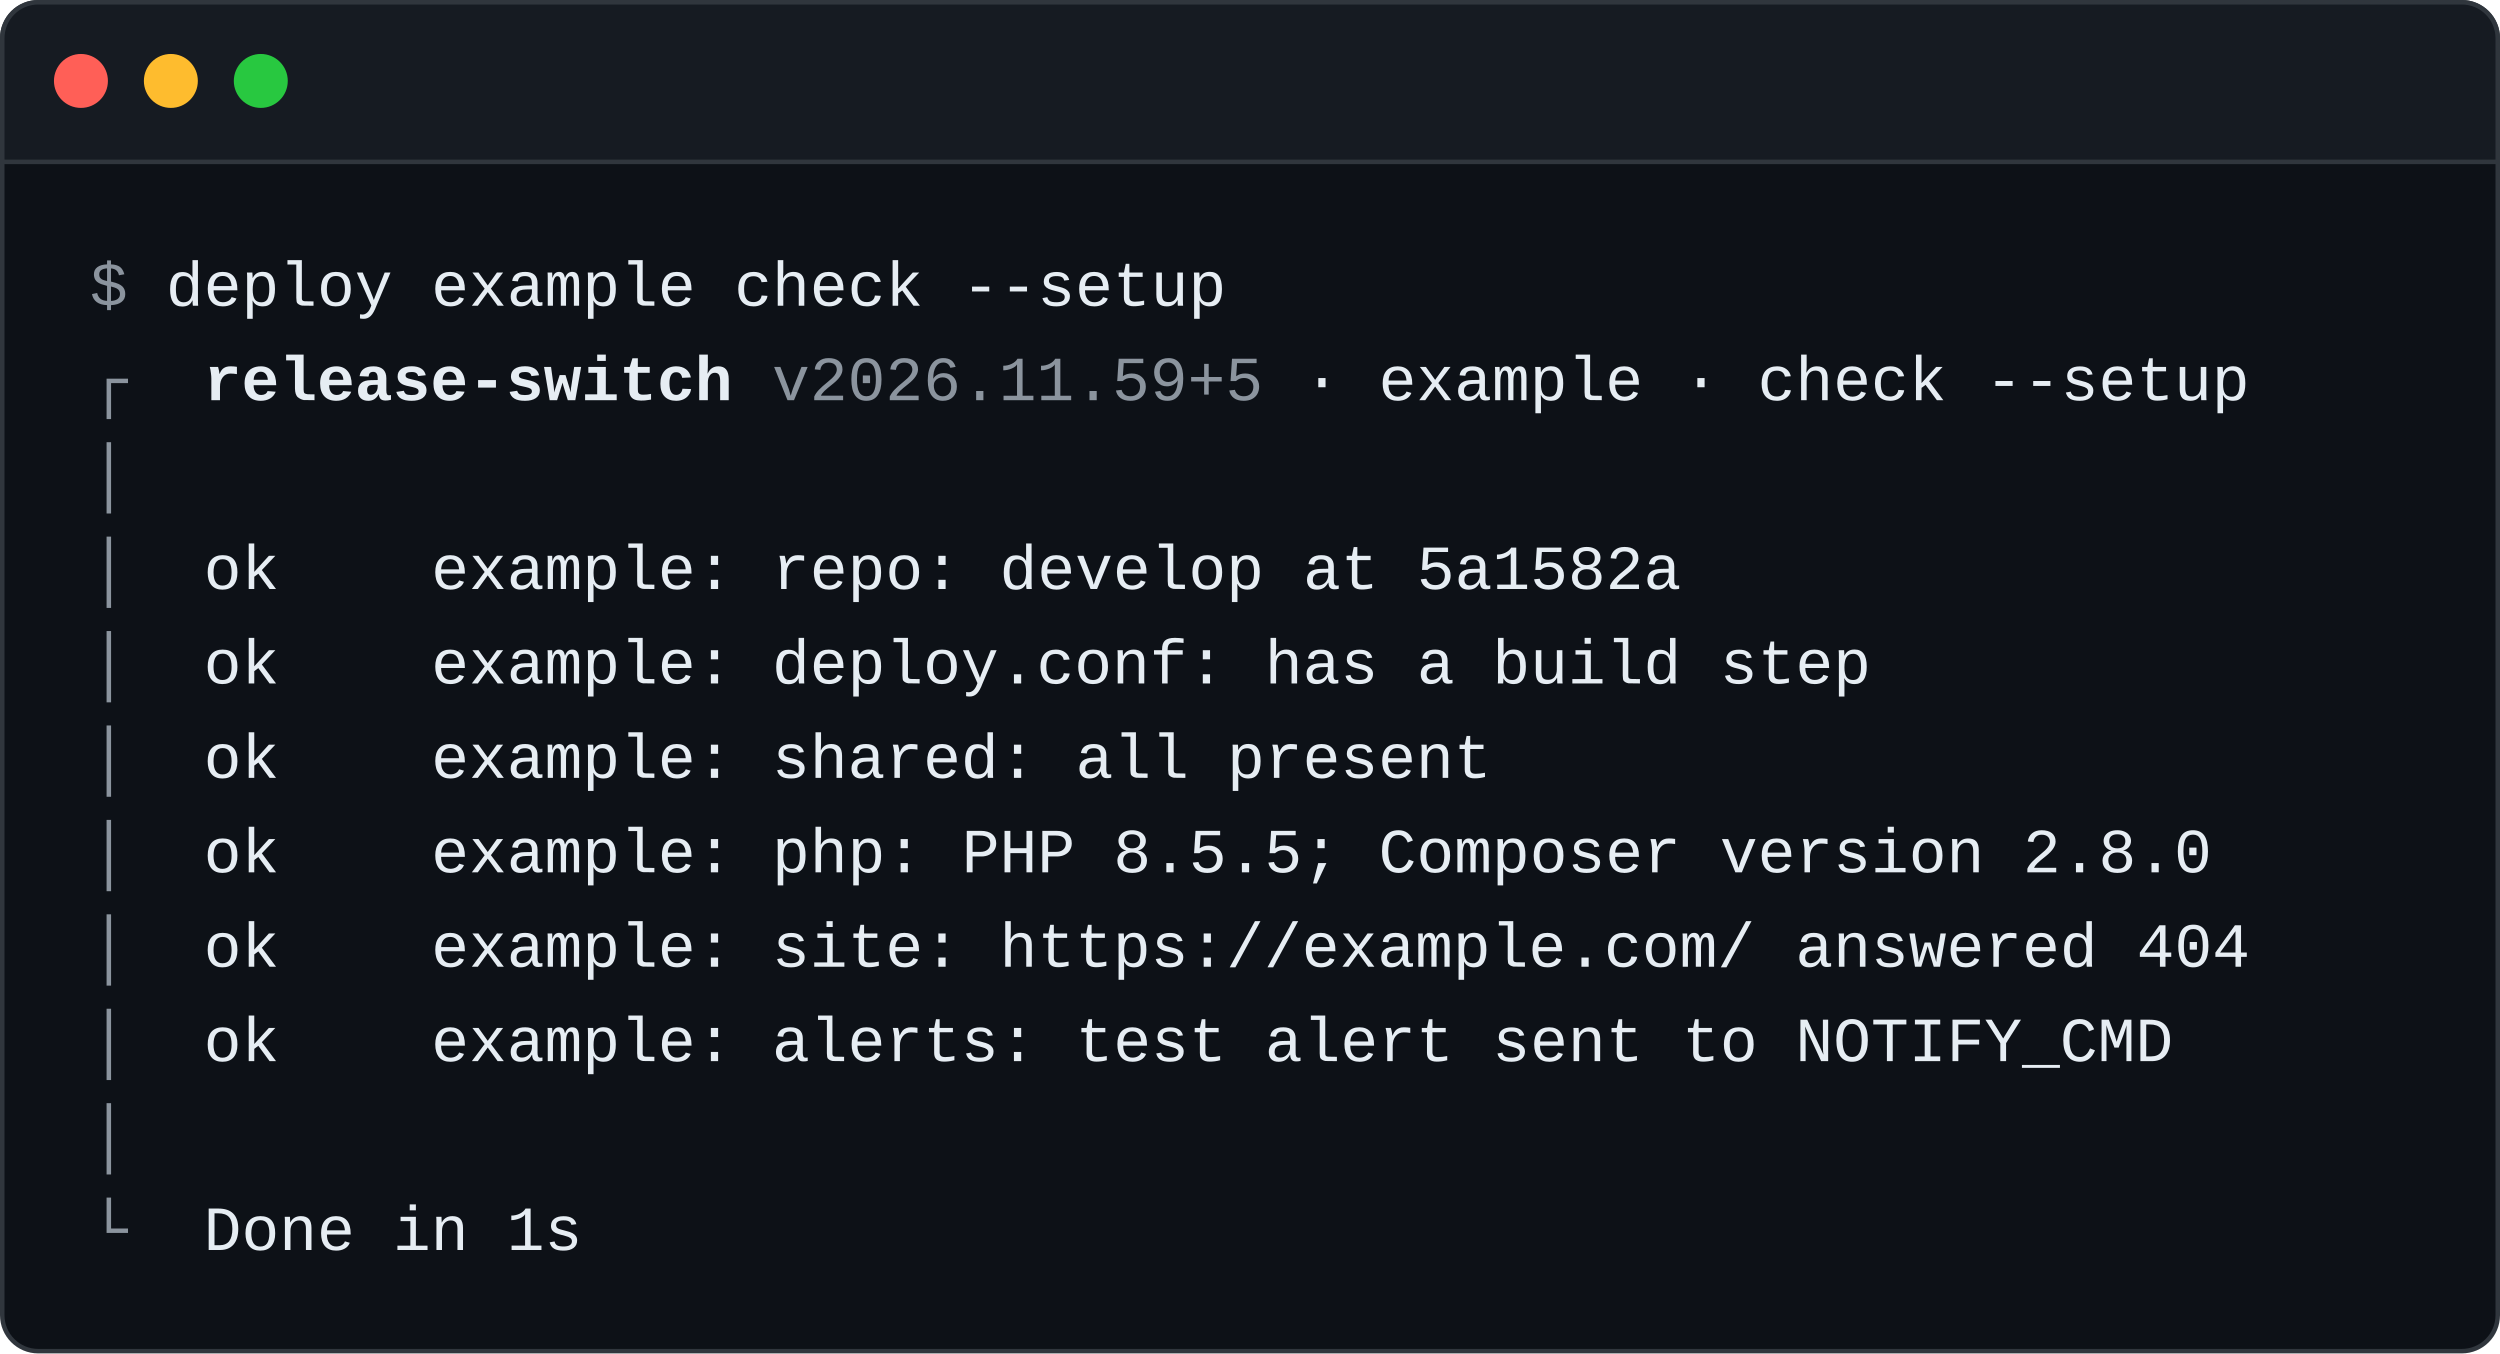
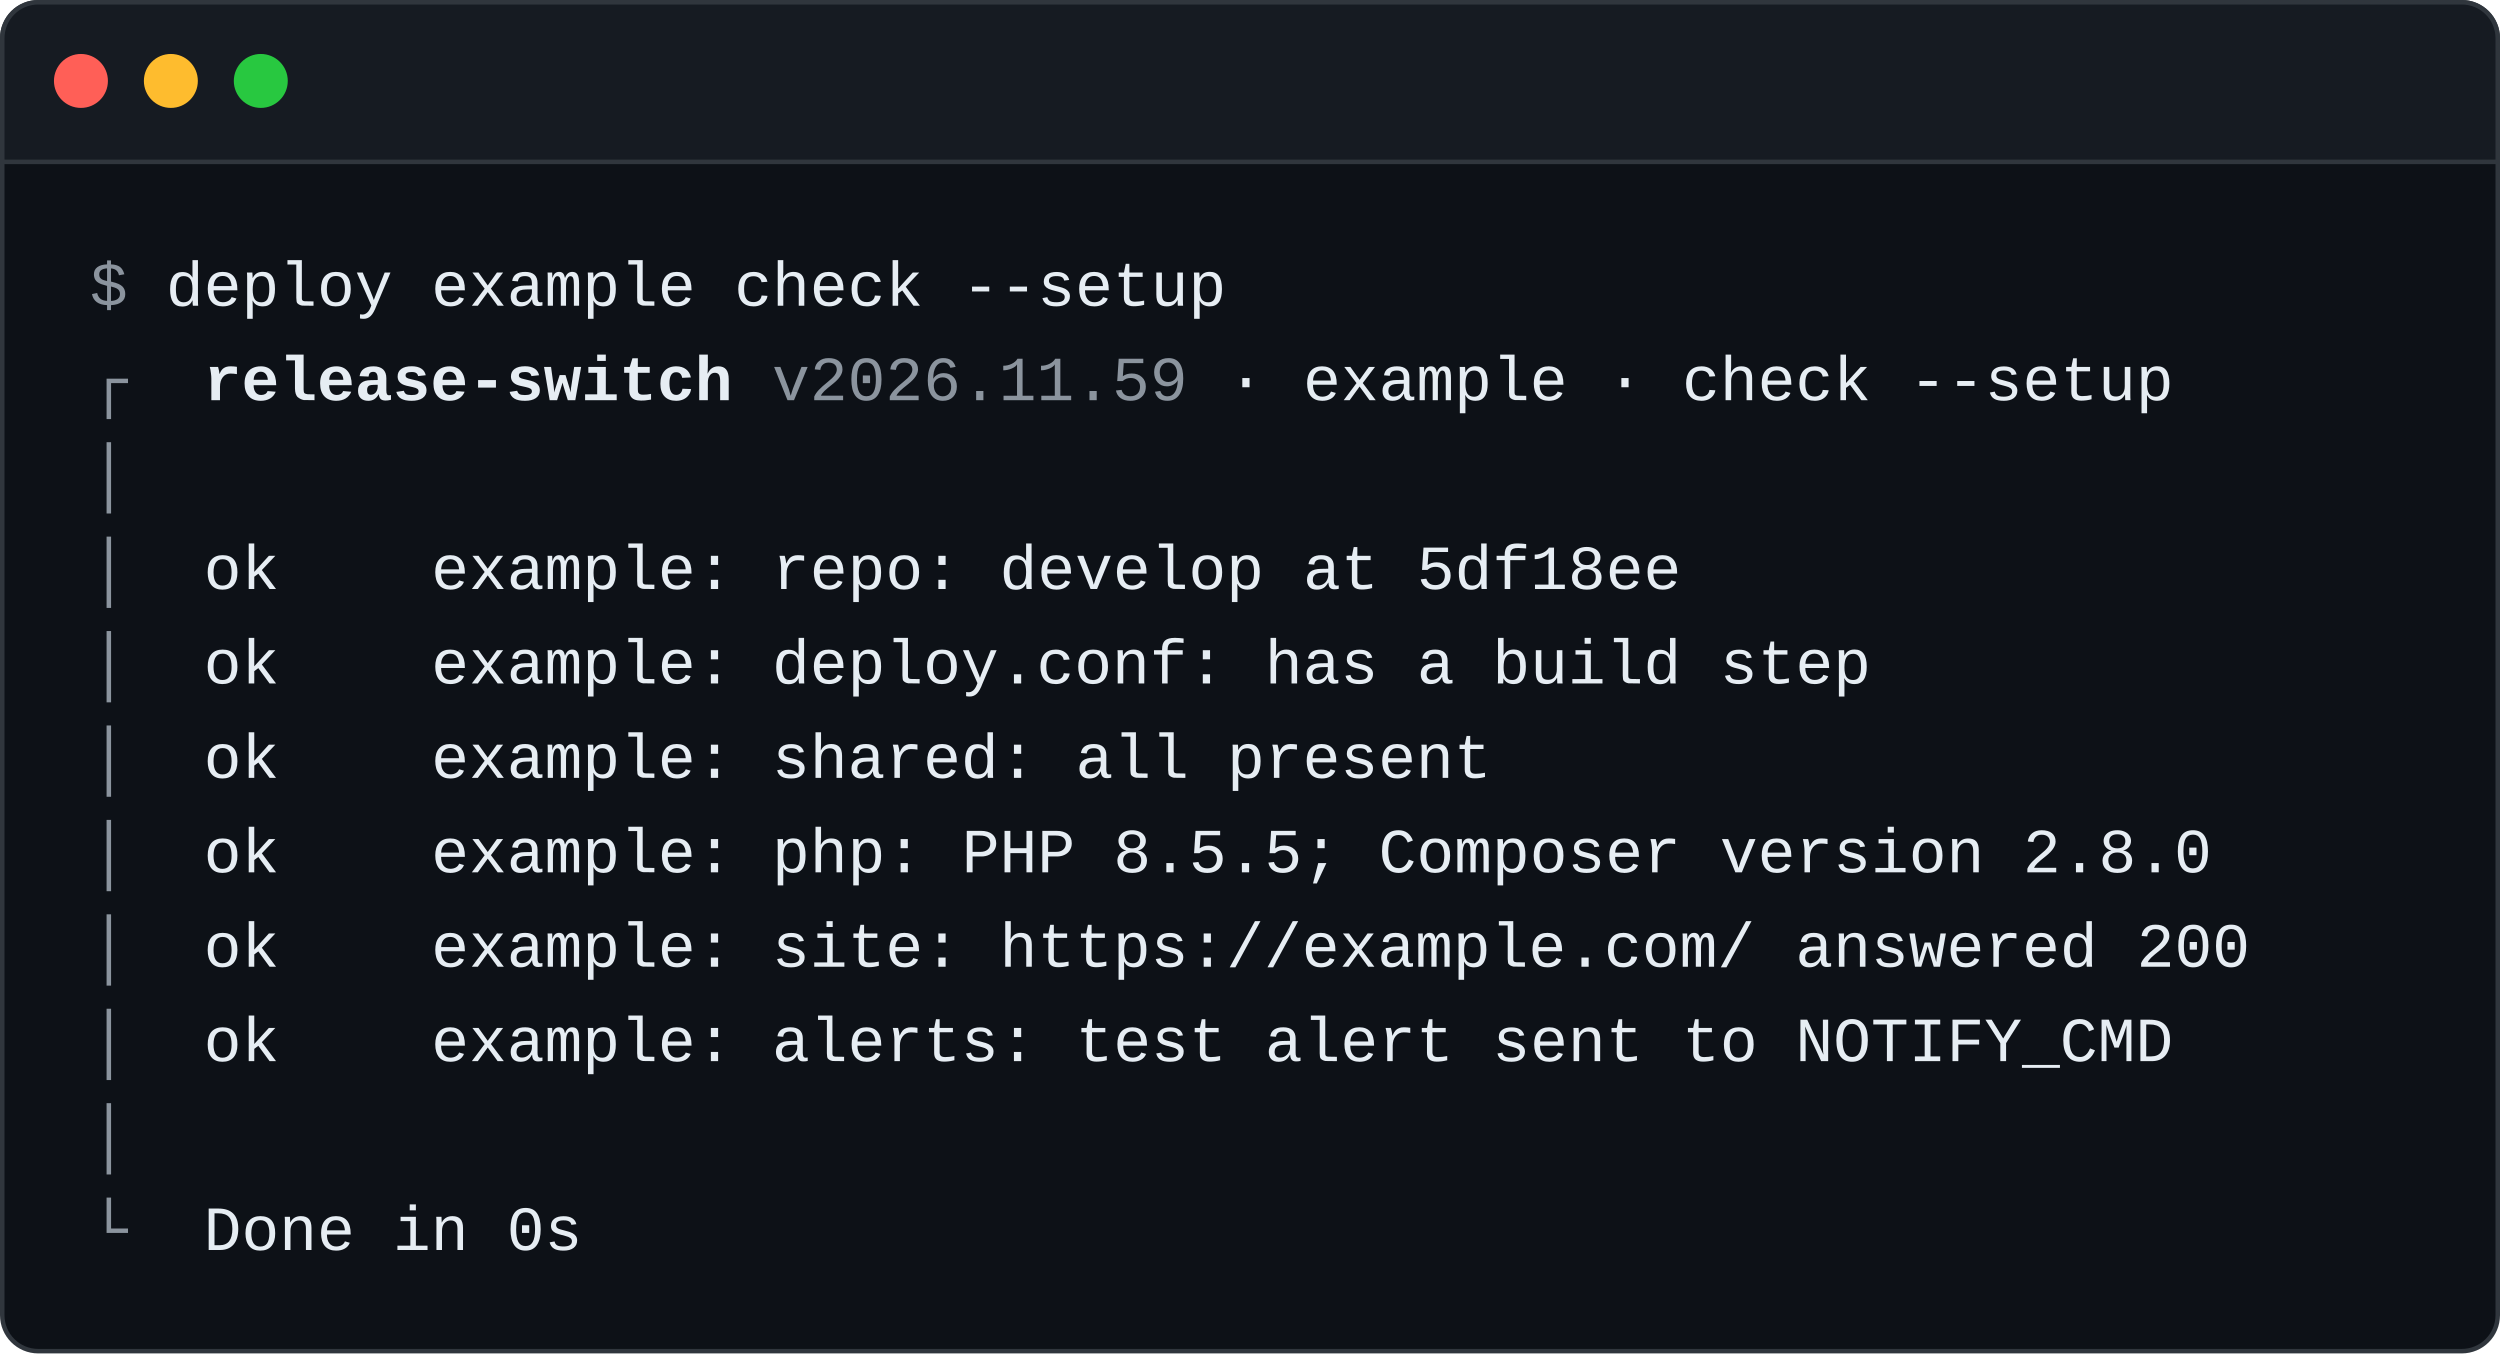
<svg xmlns="http://www.w3.org/2000/svg" width="556" height="301" viewBox="0 0 556 301">
  <rect x="0.5" y="0.5" width="555" height="300" rx="8" fill="#0d1117" stroke="#30363d" />
  <path d="M0.5 36V8.5a8 8 0 0 1 8-8H547.5a8 8 0 0 1 8 8V36Z" fill="#161b22" stroke="#30363d" />
  <circle cx="18" cy="18" r="6" fill="#ff5f57" />
  <circle cx="38" cy="18" r="6" fill="#febc2e" />
  <circle cx="58" cy="18" r="6" fill="#28c840" />
  <g font-family="ui-monospace,SFMono-Regular,Menlo,Consolas,'Liberation Mono',monospace" font-size="14" xml:space="preserve">
    <text x="20.0" y="68" fill="#8b949e">$</text>
    <text x="36.9" y="68" fill="#e6edf3">deploy</text>
    <text x="95.9" y="68" fill="#e6edf3">example</text>
    <text x="163.3" y="68" fill="#e6edf3">check</text>
    <text x="213.9" y="68" fill="#e6edf3">--setup</text>
    <text x="20.0" y="89" fill="#8b949e">┌</text>
    <text x="45.3" y="89" fill="#e6edf3" font-weight="700">release-switch</text>
-     <text x="171.7" y="89" fill="#8b949e">v2026.11.59+5</text>
-     <text x="289.8" y="89" fill="#e6edf3">·</text>
-     <text x="306.6" y="89" fill="#e6edf3">example</text>
-     <text x="374.1" y="89" fill="#e6edf3">·</text>
-     <text x="390.9" y="89" fill="#e6edf3">check</text>
-     <text x="441.5" y="89" fill="#e6edf3">--setup</text>
+     <text x="171.7" y="89" fill="#8b949e">v2026.11.59</text>
+     <text x="272.9" y="89" fill="#e6edf3">·</text>
+     <text x="289.8" y="89" fill="#e6edf3">example</text>
+     <text x="357.2" y="89" fill="#e6edf3">·</text>
+     <text x="374.1" y="89" fill="#e6edf3">check</text>
+     <text x="424.6" y="89" fill="#e6edf3">--setup</text>
    <text x="20.0" y="110" fill="#8b949e">│</text>
    <text x="20.0" y="131" fill="#8b949e">│</text>
    <text x="45.3" y="131" fill="#e6edf3">ok</text>
    <text x="95.9" y="131" fill="#e6edf3">example:</text>
    <text x="171.7" y="131" fill="#e6edf3">repo:</text>
    <text x="222.3" y="131" fill="#e6edf3">develop</text>
    <text x="289.8" y="131" fill="#e6edf3">at</text>
-     <text x="315.1" y="131" fill="#e6edf3">5a1582a</text>
+     <text x="315.1" y="131" fill="#e6edf3">5df18ee</text>
    <text x="20.0" y="152" fill="#8b949e">│</text>
    <text x="45.3" y="152" fill="#e6edf3">ok</text>
    <text x="95.9" y="152" fill="#e6edf3">example:</text>
    <text x="171.7" y="152" fill="#e6edf3">deploy.conf:</text>
    <text x="281.3" y="152" fill="#e6edf3">has</text>
    <text x="315.1" y="152" fill="#e6edf3">a</text>
    <text x="331.9" y="152" fill="#e6edf3">build</text>
    <text x="382.5" y="152" fill="#e6edf3">step</text>
    <text x="20.0" y="173" fill="#8b949e">│</text>
    <text x="45.3" y="173" fill="#e6edf3">ok</text>
    <text x="95.9" y="173" fill="#e6edf3">example:</text>
    <text x="171.7" y="173" fill="#e6edf3">shared:</text>
    <text x="239.2" y="173" fill="#e6edf3">all</text>
    <text x="272.9" y="173" fill="#e6edf3">present</text>
    <text x="20.0" y="194" fill="#8b949e">│</text>
    <text x="45.3" y="194" fill="#e6edf3">ok</text>
    <text x="95.9" y="194" fill="#e6edf3">example:</text>
    <text x="171.7" y="194" fill="#e6edf3">php:</text>
    <text x="213.9" y="194" fill="#e6edf3">PHP</text>
    <text x="247.6" y="194" fill="#e6edf3">8.5.5;</text>
    <text x="306.6" y="194" fill="#e6edf3">Composer</text>
    <text x="382.5" y="194" fill="#e6edf3">version</text>
    <text x="449.9" y="194" fill="#e6edf3">2.8.0</text>
    <text x="20.0" y="215" fill="#8b949e">│</text>
    <text x="45.3" y="215" fill="#e6edf3">ok</text>
    <text x="95.9" y="215" fill="#e6edf3">example:</text>
    <text x="171.7" y="215" fill="#e6edf3">site:</text>
    <text x="222.3" y="215" fill="#e6edf3">https://example.com/</text>
    <text x="399.3" y="215" fill="#e6edf3">answered</text>
-     <text x="475.2" y="215" fill="#e6edf3">404</text>
+     <text x="475.2" y="215" fill="#e6edf3">200</text>
    <text x="20.0" y="236" fill="#8b949e">│</text>
    <text x="45.3" y="236" fill="#e6edf3">ok</text>
    <text x="95.9" y="236" fill="#e6edf3">example:</text>
    <text x="171.7" y="236" fill="#e6edf3">alerts:</text>
    <text x="239.2" y="236" fill="#e6edf3">test</text>
    <text x="281.3" y="236" fill="#e6edf3">alert</text>
    <text x="331.9" y="236" fill="#e6edf3">sent</text>
    <text x="374.1" y="236" fill="#e6edf3">to</text>
    <text x="399.3" y="236" fill="#e6edf3">NOTIFY_CMD</text>
    <text x="20.0" y="257" fill="#8b949e">│</text>
    <text x="20.0" y="278" fill="#8b949e">└</text>
    <text x="45.3" y="278" fill="#e6edf3">Done</text>
    <text x="87.4" y="278" fill="#e6edf3">in</text>
-     <text x="112.7" y="278" fill="#e6edf3">1s</text>
+     <text x="112.7" y="278" fill="#e6edf3">0s</text>
  </g>
</svg>
